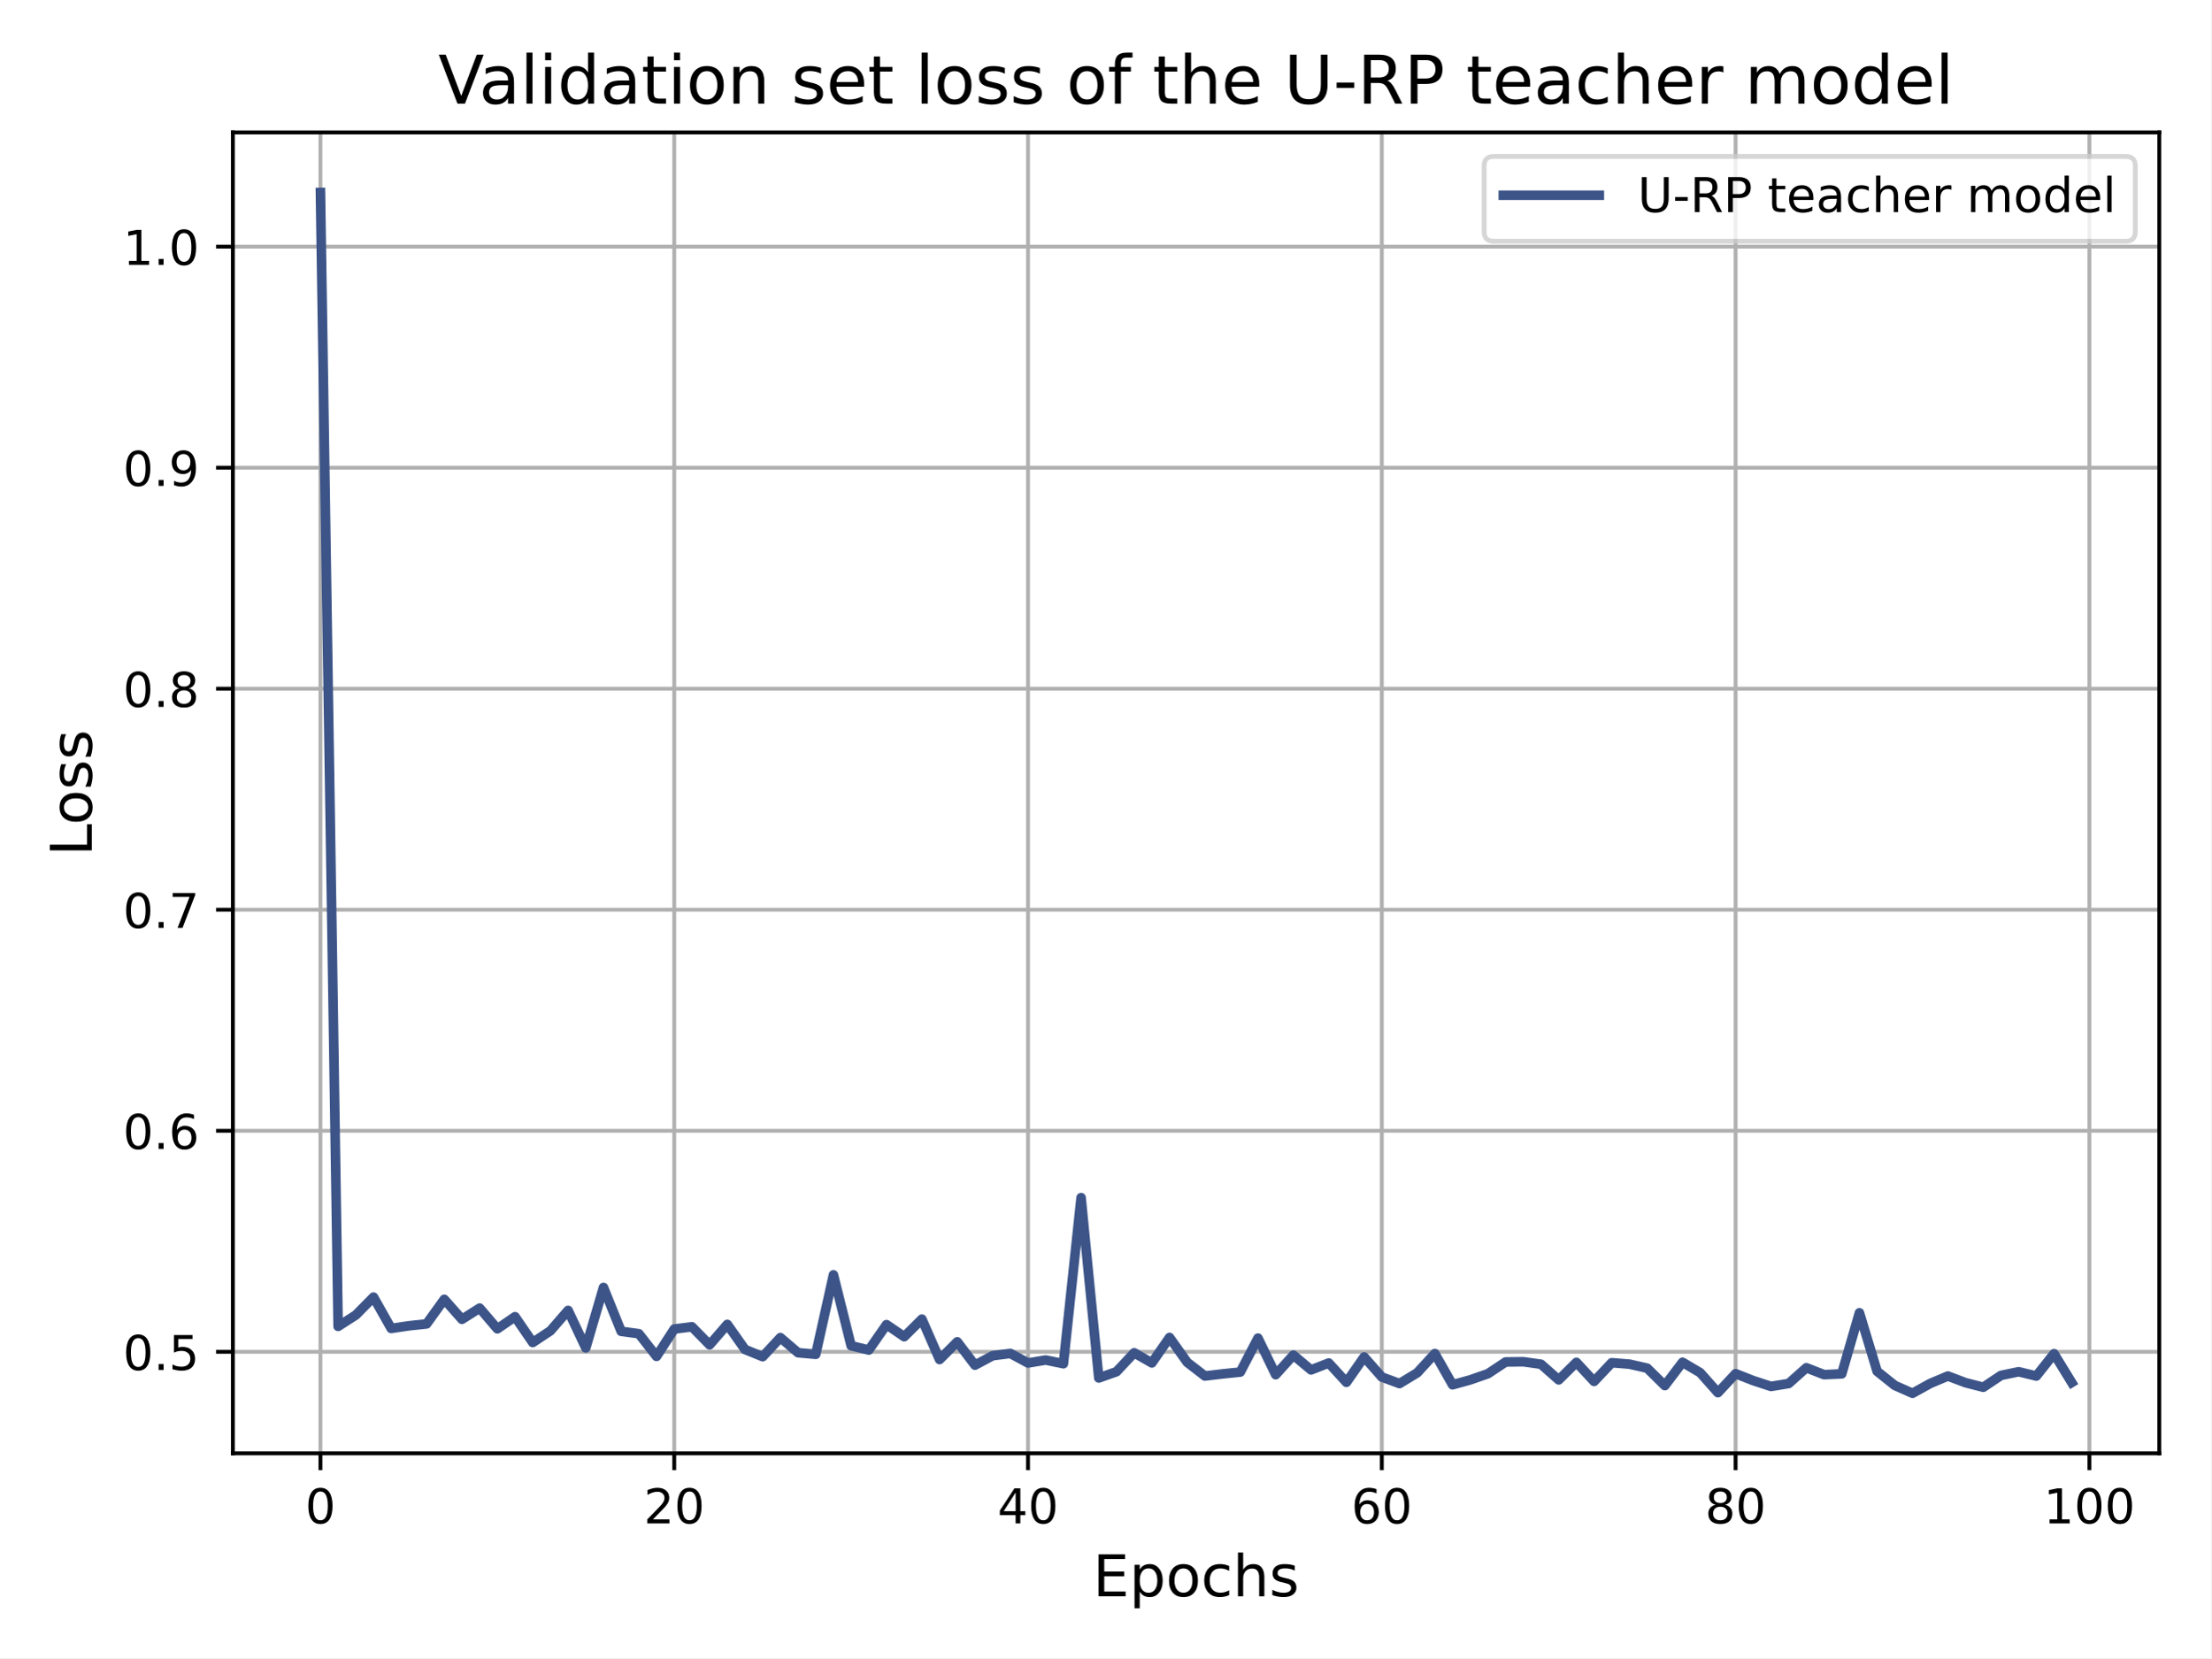
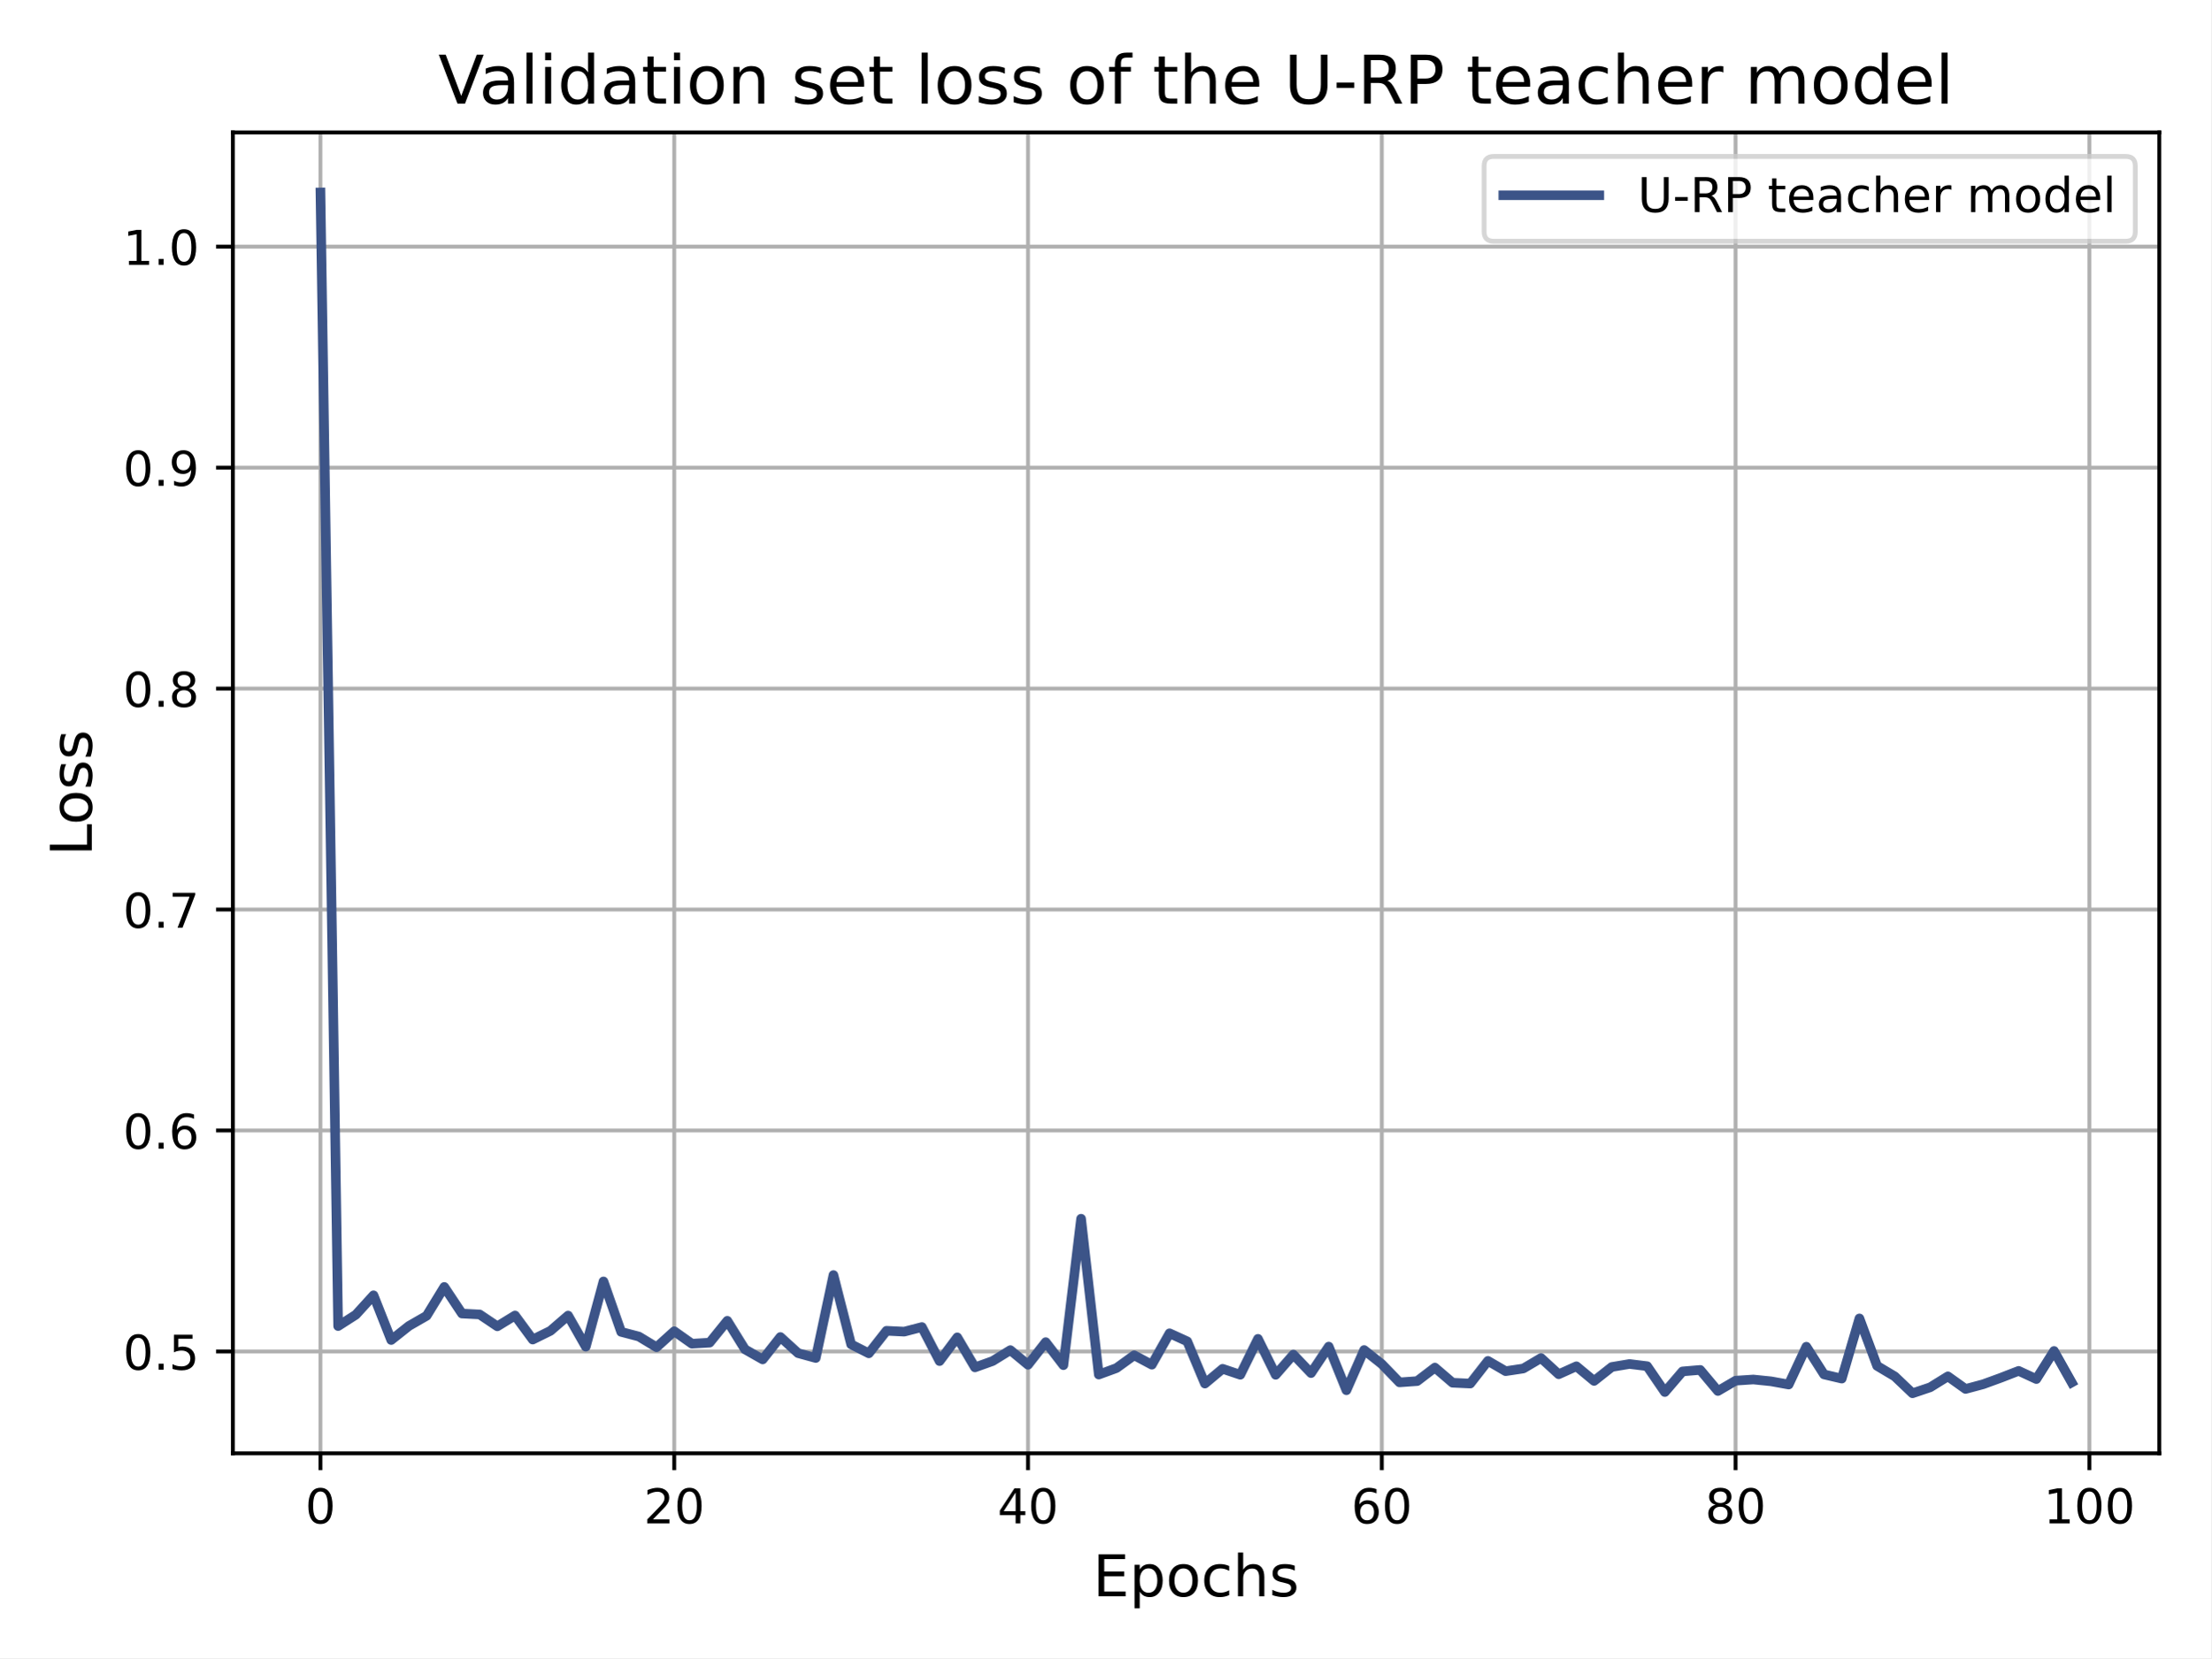
<svg xmlns="http://www.w3.org/2000/svg" xmlns:xlink="http://www.w3.org/1999/xlink" width="460.8pt" height="345.6pt" viewBox="0 0 460.8 345.6" version="1.1">
  <defs>
    <style type="text/css">*{stroke-linejoin: round; stroke-linecap: butt}</style>
  </defs>
  <g id="figure_1">
    <g id="patch_1">
      <path d="M 0 345.6  L 460.8 345.6  L 460.8 0  L 0 0  z " style="fill: #ffffff" />
    </g>
    <g id="axes_1">
      <g id="patch_2">
        <path d="M 48.53 302.92  L 450 302.92  L 450 27.6  L 48.53 27.6  z " style="fill: #ffffff" />
      </g>
      <g id="matplotlib.axis_1">
        <g id="xtick_1">
          <g id="line2d_1">
-             <path d="M 66.779 302.92  L 66.779 27.6  " clip-path="url(#pfdea1edd81)" style="fill: none; stroke: #b0b0b0; stroke-width: 0.8; stroke-linecap: square" />
+             <path d="M 66.779 302.92  L 66.779 27.6  " clip-path="url(#p1227b95658)" style="fill: none; stroke: #b0b0b0; stroke-width: 0.8; stroke-linecap: square" />
          </g>
          <g id="line2d_2">
            <defs>
-               <path id="m94d298bebd" d="M 0 0  L 0 3.5  " style="stroke: #000000; stroke-width: 0.8" />
+               <path id="m6e8e6e9028" d="M 0 0  L 0 3.5  " style="stroke: #000000; stroke-width: 0.8" />
            </defs>
            <g>
-               <use xlink:href="#m94d298bebd" x="66.779" y="302.92" style="stroke: #000000; stroke-width: 0.8" />
+               <use xlink:href="#m6e8e6e9028" x="66.779" y="302.92" style="stroke: #000000; stroke-width: 0.8" />
            </g>
          </g>
          <g id="text_1">
            <g transform="translate(63.59739 317.5184)scale(0.1 -0.1)">
              <defs>
                <path id="DejaVuSans-30" d="M 2034 4250  Q 1547 4250 1301 3770  Q 1056 3291 1056 2328  Q 1056 1369 1301 889  Q 1547 409 2034 409  Q 2525 409 2770 889  Q 3016 1369 3016 2328  Q 3016 3291 2770 3770  Q 2525 4250 2034 4250  z M 2034 4750  Q 2819 4750 3233 4129  Q 3647 3509 3647 2328  Q 3647 1150 3233 529  Q 2819 -91 2034 -91  Q 1250 -91 836 529  Q 422 1150 422 2328  Q 422 3509 836 4129  Q 1250 4750 2034 4750  z " transform="scale(0.015625)" />
              </defs>
              <use xlink:href="#DejaVuSans-30" />
            </g>
          </g>
        </g>
        <g id="xtick_2">
          <g id="line2d_3">
-             <path d="M 140.511 302.92  L 140.511 27.6  " clip-path="url(#pfdea1edd81)" style="fill: none; stroke: #b0b0b0; stroke-width: 0.8; stroke-linecap: square" />
+             <path d="M 140.511 302.92  L 140.511 27.6  " clip-path="url(#p1227b95658)" style="fill: none; stroke: #b0b0b0; stroke-width: 0.8; stroke-linecap: square" />
          </g>
          <g id="line2d_4">
            <g>
-               <use xlink:href="#m94d298bebd" x="140.511" y="302.92" style="stroke: #000000; stroke-width: 0.8" />
+               <use xlink:href="#m6e8e6e9028" x="140.511" y="302.92" style="stroke: #000000; stroke-width: 0.8" />
            </g>
          </g>
          <g id="text_2">
            <g transform="translate(134.148 317.5184)scale(0.1 -0.1)">
              <defs>
                <path id="DejaVuSans-32" d="M 1228 531  L 3431 531  L 3431 0  L 469 0  L 469 531  Q 828 903 1448 1529  Q 2069 2156 2228 2338  Q 2531 2678 2651 2914  Q 2772 3150 2772 3378  Q 2772 3750 2511 3984  Q 2250 4219 1831 4219  Q 1534 4219 1204 4116  Q 875 4013 500 3803  L 500 4441  Q 881 4594 1212 4672  Q 1544 4750 1819 4750  Q 2544 4750 2975 4387  Q 3406 4025 3406 3419  Q 3406 3131 3298 2873  Q 3191 2616 2906 2266  Q 2828 2175 2409 1742  Q 1991 1309 1228 531  z " transform="scale(0.015625)" />
              </defs>
              <use xlink:href="#DejaVuSans-32" />
              <use xlink:href="#DejaVuSans-30" x="63.623" />
            </g>
          </g>
        </g>
        <g id="xtick_3">
          <g id="line2d_5">
-             <path d="M 214.242 302.92  L 214.242 27.6  " clip-path="url(#pfdea1edd81)" style="fill: none; stroke: #b0b0b0; stroke-width: 0.8; stroke-linecap: square" />
+             <path d="M 214.242 302.92  L 214.242 27.6  " clip-path="url(#p1227b95658)" style="fill: none; stroke: #b0b0b0; stroke-width: 0.8; stroke-linecap: square" />
          </g>
          <g id="line2d_6">
            <g>
-               <use xlink:href="#m94d298bebd" x="214.242" y="302.92" style="stroke: #000000; stroke-width: 0.8" />
+               <use xlink:href="#m6e8e6e9028" x="214.242" y="302.92" style="stroke: #000000; stroke-width: 0.8" />
            </g>
          </g>
          <g id="text_3">
            <g transform="translate(207.8799 317.5184)scale(0.1 -0.1)">
              <defs>
                <path id="DejaVuSans-34" d="M 2419 4116  L 825 1625  L 2419 1625  L 2419 4116  z M 2253 4666  L 3047 4666  L 3047 1625  L 3713 1625  L 3713 1100  L 3047 1100  L 3047 0  L 2419 0  L 2419 1100  L 313 1100  L 313 1709  L 2253 4666  z " transform="scale(0.015625)" />
              </defs>
              <use xlink:href="#DejaVuSans-34" />
              <use xlink:href="#DejaVuSans-30" x="63.623" />
            </g>
          </g>
        </g>
        <g id="xtick_4">
          <g id="line2d_7">
-             <path d="M 287.974 302.92  L 287.974 27.6  " clip-path="url(#pfdea1edd81)" style="fill: none; stroke: #b0b0b0; stroke-width: 0.8; stroke-linecap: square" />
+             <path d="M 287.974 302.92  L 287.974 27.6  " clip-path="url(#p1227b95658)" style="fill: none; stroke: #b0b0b0; stroke-width: 0.8; stroke-linecap: square" />
          </g>
          <g id="line2d_8">
            <g>
-               <use xlink:href="#m94d298bebd" x="287.974" y="302.92" style="stroke: #000000; stroke-width: 0.8" />
+               <use xlink:href="#m6e8e6e9028" x="287.974" y="302.92" style="stroke: #000000; stroke-width: 0.8" />
            </g>
          </g>
          <g id="text_4">
            <g transform="translate(281.6117 317.5184)scale(0.1 -0.1)">
              <defs>
                <path id="DejaVuSans-36" d="M 2113 2584  Q 1688 2584 1439 2293  Q 1191 2003 1191 1497  Q 1191 994 1439 701  Q 1688 409 2113 409  Q 2538 409 2786 701  Q 3034 994 3034 1497  Q 3034 2003 2786 2293  Q 2538 2584 2113 2584  z M 3366 4563  L 3366 3988  Q 3128 4100 2886 4159  Q 2644 4219 2406 4219  Q 1781 4219 1451 3797  Q 1122 3375 1075 2522  Q 1259 2794 1537 2939  Q 1816 3084 2150 3084  Q 2853 3084 3261 2657  Q 3669 2231 3669 1497  Q 3669 778 3244 343  Q 2819 -91 2113 -91  Q 1303 -91 875 529  Q 447 1150 447 2328  Q 447 3434 972 4092  Q 1497 4750 2381 4750  Q 2619 4750 2861 4703  Q 3103 4656 3366 4563  z " transform="scale(0.015625)" />
              </defs>
              <use xlink:href="#DejaVuSans-36" />
              <use xlink:href="#DejaVuSans-30" x="63.623" />
            </g>
          </g>
        </g>
        <g id="xtick_5">
          <g id="line2d_9">
-             <path d="M 361.706 302.92  L 361.706 27.6  " clip-path="url(#pfdea1edd81)" style="fill: none; stroke: #b0b0b0; stroke-width: 0.8; stroke-linecap: square" />
+             <path d="M 361.706 302.92  L 361.706 27.6  " clip-path="url(#p1227b95658)" style="fill: none; stroke: #b0b0b0; stroke-width: 0.8; stroke-linecap: square" />
          </g>
          <g id="line2d_10">
            <g>
-               <use xlink:href="#m94d298bebd" x="361.706" y="302.92" style="stroke: #000000; stroke-width: 0.8" />
+               <use xlink:href="#m6e8e6e9028" x="361.706" y="302.92" style="stroke: #000000; stroke-width: 0.8" />
            </g>
          </g>
          <g id="text_5">
            <g transform="translate(355.3436 317.5184)scale(0.1 -0.1)">
              <defs>
                <path id="DejaVuSans-38" d="M 2034 2216  Q 1584 2216 1326 1975  Q 1069 1734 1069 1313  Q 1069 891 1326 650  Q 1584 409 2034 409  Q 2484 409 2743 651  Q 3003 894 3003 1313  Q 3003 1734 2745 1975  Q 2488 2216 2034 2216  z M 1403 2484  Q 997 2584 770 2862  Q 544 3141 544 3541  Q 544 4100 942 4425  Q 1341 4750 2034 4750  Q 2731 4750 3128 4425  Q 3525 4100 3525 3541  Q 3525 3141 3298 2862  Q 3072 2584 2669 2484  Q 3125 2378 3379 2068  Q 3634 1759 3634 1313  Q 3634 634 3220 271  Q 2806 -91 2034 -91  Q 1263 -91 848 271  Q 434 634 434 1313  Q 434 1759 690 2068  Q 947 2378 1403 2484  z M 1172 3481  Q 1172 3119 1398 2916  Q 1625 2713 2034 2713  Q 2441 2713 2670 2916  Q 2900 3119 2900 3481  Q 2900 3844 2670 4047  Q 2441 4250 2034 4250  Q 1625 4250 1398 4047  Q 1172 3844 1172 3481  z " transform="scale(0.015625)" />
              </defs>
              <use xlink:href="#DejaVuSans-38" />
              <use xlink:href="#DejaVuSans-30" x="63.623" />
            </g>
          </g>
        </g>
        <g id="xtick_6">
          <g id="line2d_11">
-             <path d="M 435.438 302.92  L 435.438 27.6  " clip-path="url(#pfdea1edd81)" style="fill: none; stroke: #b0b0b0; stroke-width: 0.8; stroke-linecap: square" />
+             <path d="M 435.438 302.92  L 435.438 27.6  " clip-path="url(#p1227b95658)" style="fill: none; stroke: #b0b0b0; stroke-width: 0.8; stroke-linecap: square" />
          </g>
          <g id="line2d_12">
            <g>
-               <use xlink:href="#m94d298bebd" x="435.438" y="302.92" style="stroke: #000000; stroke-width: 0.8" />
+               <use xlink:href="#m6e8e6e9028" x="435.438" y="302.92" style="stroke: #000000; stroke-width: 0.8" />
            </g>
          </g>
          <g id="text_6">
            <g transform="translate(425.8942 317.5184)scale(0.1 -0.1)">
              <defs>
                <path id="DejaVuSans-31" d="M 794 531  L 1825 531  L 1825 4091  L 703 3866  L 703 4441  L 1819 4666  L 2450 4666  L 2450 531  L 3481 531  L 3481 0  L 794 0  L 794 531  z " transform="scale(0.015625)" />
              </defs>
              <use xlink:href="#DejaVuSans-31" />
              <use xlink:href="#DejaVuSans-30" x="63.623" />
              <use xlink:href="#DejaVuSans-30" x="127.246" />
            </g>
          </g>
        </g>
        <g id="text_7">
          <g transform="translate(227.7663 332.7163)scale(0.12 -0.12)">
            <defs>
              <path id="DejaVuSans-45" d="M 628 4666  L 3578 4666  L 3578 4134  L 1259 4134  L 1259 2753  L 3481 2753  L 3481 2222  L 1259 2222  L 1259 531  L 3634 531  L 3634 0  L 628 0  L 628 4666  z " transform="scale(0.015625)" />
              <path id="DejaVuSans-70" d="M 1159 525  L 1159 -1331  L 581 -1331  L 581 3500  L 1159 3500  L 1159 2969  Q 1341 3281 1617 3432  Q 1894 3584 2278 3584  Q 2916 3584 3314 3078  Q 3713 2572 3713 1747  Q 3713 922 3314 415  Q 2916 -91 2278 -91  Q 1894 -91 1617 61  Q 1341 213 1159 525  z M 3116 1747  Q 3116 2381 2855 2742  Q 2594 3103 2138 3103  Q 1681 3103 1420 2742  Q 1159 2381 1159 1747  Q 1159 1113 1420 752  Q 1681 391 2138 391  Q 2594 391 2855 752  Q 3116 1113 3116 1747  z " transform="scale(0.015625)" />
              <path id="DejaVuSans-6f" d="M 1959 3097  Q 1497 3097 1228 2736  Q 959 2375 959 1747  Q 959 1119 1226 758  Q 1494 397 1959 397  Q 2419 397 2687 759  Q 2956 1122 2956 1747  Q 2956 2369 2687 2733  Q 2419 3097 1959 3097  z M 1959 3584  Q 2709 3584 3137 3096  Q 3566 2609 3566 1747  Q 3566 888 3137 398  Q 2709 -91 1959 -91  Q 1206 -91 779 398  Q 353 888 353 1747  Q 353 2609 779 3096  Q 1206 3584 1959 3584  z " transform="scale(0.015625)" />
              <path id="DejaVuSans-63" d="M 3122 3366  L 3122 2828  Q 2878 2963 2633 3030  Q 2388 3097 2138 3097  Q 1578 3097 1268 2742  Q 959 2388 959 1747  Q 959 1106 1268 751  Q 1578 397 2138 397  Q 2388 397 2633 464  Q 2878 531 3122 666  L 3122 134  Q 2881 22 2623 -34  Q 2366 -91 2075 -91  Q 1284 -91 818 406  Q 353 903 353 1747  Q 353 2603 823 3093  Q 1294 3584 2113 3584  Q 2378 3584 2631 3529  Q 2884 3475 3122 3366  z " transform="scale(0.015625)" />
              <path id="DejaVuSans-68" d="M 3513 2113  L 3513 0  L 2938 0  L 2938 2094  Q 2938 2591 2744 2837  Q 2550 3084 2163 3084  Q 1697 3084 1428 2787  Q 1159 2491 1159 1978  L 1159 0  L 581 0  L 581 4863  L 1159 4863  L 1159 2956  Q 1366 3272 1645 3428  Q 1925 3584 2291 3584  Q 2894 3584 3203 3211  Q 3513 2838 3513 2113  z " transform="scale(0.015625)" />
              <path id="DejaVuSans-73" d="M 2834 3397  L 2834 2853  Q 2591 2978 2328 3040  Q 2066 3103 1784 3103  Q 1356 3103 1142 2972  Q 928 2841 928 2578  Q 928 2378 1081 2264  Q 1234 2150 1697 2047  L 1894 2003  Q 2506 1872 2764 1633  Q 3022 1394 3022 966  Q 3022 478 2636 193  Q 2250 -91 1575 -91  Q 1294 -91 989 -36  Q 684 19 347 128  L 347 722  Q 666 556 975 473  Q 1284 391 1588 391  Q 1994 391 2212 530  Q 2431 669 2431 922  Q 2431 1156 2273 1281  Q 2116 1406 1581 1522  L 1381 1569  Q 847 1681 609 1914  Q 372 2147 372 2553  Q 372 3047 722 3315  Q 1072 3584 1716 3584  Q 2034 3584 2315 3537  Q 2597 3491 2834 3397  z " transform="scale(0.015625)" />
            </defs>
            <use xlink:href="#DejaVuSans-45" />
            <use xlink:href="#DejaVuSans-70" x="63.184" />
            <use xlink:href="#DejaVuSans-6f" x="126.66" />
            <use xlink:href="#DejaVuSans-63" x="187.842" />
            <use xlink:href="#DejaVuSans-68" x="242.822" />
            <use xlink:href="#DejaVuSans-73" x="306.201" />
          </g>
        </g>
      </g>
      <g id="matplotlib.axis_2">
        <g id="ytick_1">
          <g id="line2d_13">
-             <path d="M 48.53 281.756  L 450 281.756  " clip-path="url(#pfdea1edd81)" style="fill: none; stroke: #b0b0b0; stroke-width: 0.8; stroke-linecap: square" />
+             <path d="M 48.53 281.692  L 450 281.692  " clip-path="url(#p1227b95658)" style="fill: none; stroke: #b0b0b0; stroke-width: 0.8; stroke-linecap: square" />
          </g>
          <g id="line2d_14">
            <defs>
-               <path id="m04504ab126" d="M 0 0  L -3.5 0  " style="stroke: #000000; stroke-width: 0.8" />
+               <path id="m8758a73fa7" d="M 0 0  L -3.5 0  " style="stroke: #000000; stroke-width: 0.8" />
            </defs>
            <g>
-               <use xlink:href="#m04504ab126" x="48.53" y="281.756" style="stroke: #000000; stroke-width: 0.8" />
+               <use xlink:href="#m8758a73fa7" x="48.53" y="281.692" style="stroke: #000000; stroke-width: 0.8" />
            </g>
          </g>
          <g id="text_8">
-             <g transform="translate(25.62687 285.5554)scale(0.1 -0.1)">
+             <g transform="translate(25.62687 285.4912)scale(0.1 -0.1)">
              <defs>
                <path id="DejaVuSans-2e" d="M 684 794  L 1344 794  L 1344 0  L 684 0  L 684 794  z " transform="scale(0.015625)" />
                <path id="DejaVuSans-35" d="M 691 4666  L 3169 4666  L 3169 4134  L 1269 4134  L 1269 2991  Q 1406 3038 1543 3061  Q 1681 3084 1819 3084  Q 2600 3084 3056 2656  Q 3513 2228 3513 1497  Q 3513 744 3044 326  Q 2575 -91 1722 -91  Q 1428 -91 1123 -41  Q 819 9 494 109  L 494 744  Q 775 591 1075 516  Q 1375 441 1709 441  Q 2250 441 2565 725  Q 2881 1009 2881 1497  Q 2881 1984 2565 2268  Q 2250 2553 1709 2553  Q 1456 2553 1204 2497  Q 953 2441 691 2322  L 691 4666  z " transform="scale(0.015625)" />
              </defs>
              <use xlink:href="#DejaVuSans-30" />
              <use xlink:href="#DejaVuSans-2e" x="63.623" />
              <use xlink:href="#DejaVuSans-35" x="95.41" />
            </g>
          </g>
        </g>
        <g id="ytick_2">
          <g id="line2d_15">
-             <path d="M 48.53 235.686  L 450 235.686  " clip-path="url(#pfdea1edd81)" style="fill: none; stroke: #b0b0b0; stroke-width: 0.8; stroke-linecap: square" />
+             <path d="M 48.53 235.634  L 450 235.634  " clip-path="url(#p1227b95658)" style="fill: none; stroke: #b0b0b0; stroke-width: 0.8; stroke-linecap: square" />
          </g>
          <g id="line2d_16">
            <g>
-               <use xlink:href="#m04504ab126" x="48.53" y="235.686" style="stroke: #000000; stroke-width: 0.8" />
+               <use xlink:href="#m8758a73fa7" x="48.53" y="235.634" style="stroke: #000000; stroke-width: 0.8" />
            </g>
          </g>
          <g id="text_9">
-             <g transform="translate(25.62687 239.4848)scale(0.1 -0.1)">
+             <g transform="translate(25.62687 239.4328)scale(0.1 -0.1)">
              <use xlink:href="#DejaVuSans-30" />
              <use xlink:href="#DejaVuSans-2e" x="63.623" />
              <use xlink:href="#DejaVuSans-36" x="95.41" />
            </g>
          </g>
        </g>
        <g id="ytick_3">
          <g id="line2d_17">
-             <path d="M 48.53 189.615  L 450 189.615  " clip-path="url(#pfdea1edd81)" style="fill: none; stroke: #b0b0b0; stroke-width: 0.8; stroke-linecap: square" />
+             <path d="M 48.53 189.575  L 450 189.575  " clip-path="url(#p1227b95658)" style="fill: none; stroke: #b0b0b0; stroke-width: 0.8; stroke-linecap: square" />
          </g>
          <g id="line2d_18">
            <g>
-               <use xlink:href="#m04504ab126" x="48.53" y="189.615" style="stroke: #000000; stroke-width: 0.8" />
+               <use xlink:href="#m8758a73fa7" x="48.53" y="189.575" style="stroke: #000000; stroke-width: 0.8" />
            </g>
          </g>
          <g id="text_10">
-             <g transform="translate(25.62687 193.4142)scale(0.1 -0.1)">
+             <g transform="translate(25.62687 193.3745)scale(0.1 -0.1)">
              <defs>
                <path id="DejaVuSans-37" d="M 525 4666  L 3525 4666  L 3525 4397  L 1831 0  L 1172 0  L 2766 4134  L 525 4134  L 525 4666  z " transform="scale(0.015625)" />
              </defs>
              <use xlink:href="#DejaVuSans-30" />
              <use xlink:href="#DejaVuSans-2e" x="63.623" />
              <use xlink:href="#DejaVuSans-37" x="95.41" />
            </g>
          </g>
        </g>
        <g id="ytick_4">
          <g id="line2d_19">
-             <path d="M 48.53 143.544  L 450 143.544  " clip-path="url(#pfdea1edd81)" style="fill: none; stroke: #b0b0b0; stroke-width: 0.8; stroke-linecap: square" />
+             <path d="M 48.53 143.517  L 450 143.517  " clip-path="url(#p1227b95658)" style="fill: none; stroke: #b0b0b0; stroke-width: 0.8; stroke-linecap: square" />
          </g>
          <g id="line2d_20">
            <g>
-               <use xlink:href="#m04504ab126" x="48.53" y="143.544" style="stroke: #000000; stroke-width: 0.8" />
+               <use xlink:href="#m8758a73fa7" x="48.53" y="143.517" style="stroke: #000000; stroke-width: 0.8" />
            </g>
          </g>
          <g id="text_11">
-             <g transform="translate(25.62687 147.3437)scale(0.1 -0.1)">
+             <g transform="translate(25.62687 147.3162)scale(0.1 -0.1)">
              <use xlink:href="#DejaVuSans-30" />
              <use xlink:href="#DejaVuSans-2e" x="63.623" />
              <use xlink:href="#DejaVuSans-38" x="95.41" />
            </g>
          </g>
        </g>
        <g id="ytick_5">
          <g id="line2d_21">
-             <path d="M 48.53 97.474  L 450 97.474  " clip-path="url(#pfdea1edd81)" style="fill: none; stroke: #b0b0b0; stroke-width: 0.8; stroke-linecap: square" />
+             <path d="M 48.53 97.459  L 450 97.459  " clip-path="url(#p1227b95658)" style="fill: none; stroke: #b0b0b0; stroke-width: 0.8; stroke-linecap: square" />
          </g>
          <g id="line2d_22">
            <g>
-               <use xlink:href="#m04504ab126" x="48.53" y="97.474" style="stroke: #000000; stroke-width: 0.8" />
+               <use xlink:href="#m8758a73fa7" x="48.53" y="97.459" style="stroke: #000000; stroke-width: 0.8" />
            </g>
          </g>
          <g id="text_12">
-             <g transform="translate(25.62687 101.2731)scale(0.1 -0.1)">
+             <g transform="translate(25.62687 101.2579)scale(0.1 -0.1)">
              <defs>
                <path id="DejaVuSans-39" d="M 703 97  L 703 672  Q 941 559 1184 500  Q 1428 441 1663 441  Q 2288 441 2617 861  Q 2947 1281 2994 2138  Q 2813 1869 2534 1725  Q 2256 1581 1919 1581  Q 1219 1581 811 2004  Q 403 2428 403 3163  Q 403 3881 828 4315  Q 1253 4750 1959 4750  Q 2769 4750 3195 4129  Q 3622 3509 3622 2328  Q 3622 1225 3098 567  Q 2575 -91 1691 -91  Q 1453 -91 1209 -44  Q 966 3 703 97  z M 1959 2075  Q 2384 2075 2632 2365  Q 2881 2656 2881 3163  Q 2881 3666 2632 3958  Q 2384 4250 1959 4250  Q 1534 4250 1286 3958  Q 1038 3666 1038 3163  Q 1038 2656 1286 2365  Q 1534 2075 1959 2075  z " transform="scale(0.015625)" />
              </defs>
              <use xlink:href="#DejaVuSans-30" />
              <use xlink:href="#DejaVuSans-2e" x="63.623" />
              <use xlink:href="#DejaVuSans-39" x="95.41" />
            </g>
          </g>
        </g>
        <g id="ytick_6">
          <g id="line2d_23">
-             <path d="M 48.53 51.403  L 450 51.403  " clip-path="url(#pfdea1edd81)" style="fill: none; stroke: #b0b0b0; stroke-width: 0.8; stroke-linecap: square" />
+             <path d="M 48.53 51.4  L 450 51.4  " clip-path="url(#p1227b95658)" style="fill: none; stroke: #b0b0b0; stroke-width: 0.8; stroke-linecap: square" />
          </g>
          <g id="line2d_24">
            <g>
-               <use xlink:href="#m04504ab126" x="48.53" y="51.403" style="stroke: #000000; stroke-width: 0.8" />
+               <use xlink:href="#m8758a73fa7" x="48.53" y="51.4" style="stroke: #000000; stroke-width: 0.8" />
            </g>
          </g>
          <g id="text_13">
-             <g transform="translate(25.62687 55.20249)scale(0.1 -0.1)">
+             <g transform="translate(25.62687 55.19954)scale(0.1 -0.1)">
              <use xlink:href="#DejaVuSans-31" />
              <use xlink:href="#DejaVuSans-2e" x="63.623" />
              <use xlink:href="#DejaVuSans-30" x="95.41" />
            </g>
          </g>
        </g>
        <g id="text_14">
          <g transform="translate(19.13125 178.4206)rotate(-90)scale(0.12 -0.12)">
            <defs>
              <path id="DejaVuSans-4c" d="M 628 4666  L 1259 4666  L 1259 531  L 3531 531  L 3531 0  L 628 0  L 628 4666  z " transform="scale(0.015625)" />
            </defs>
            <use xlink:href="#DejaVuSans-4c" />
            <use xlink:href="#DejaVuSans-6f" x="53.963" />
            <use xlink:href="#DejaVuSans-73" x="115.145" />
            <use xlink:href="#DejaVuSans-73" x="167.244" />
          </g>
        </g>
      </g>
      <g id="line2d_25">
-         <path d="M 66.779 40.115  L 70.465 276.459  L 74.152 274.097  L 77.838 270.362  L 81.525 276.891  L 85.212 276.338  L 88.898 275.944  L 92.585 270.826  L 96.271 274.987  L 99.958 272.652  L 103.645 276.969  L 107.331 274.444  L 111.018 279.824  L 114.704 277.384  L 118.391 273.131  L 122.078 280.947  L 125.764 268.343  L 129.451 277.489  L 133.137 277.99  L 136.824 282.714  L 140.511 277.015  L 144.197 276.545  L 147.884 280.309  L 151.57 276.049  L 155.257 281.267  L 158.943 282.772  L 162.63 278.801  L 166.317 281.949  L 170.003 282.28  L 173.69 265.722  L 177.376 280.493  L 181.063 281.389  L 184.75 276.093  L 188.436 278.61  L 192.123 274.949  L 195.809 283.371  L 199.496 279.679  L 203.183 284.538  L 206.869 282.569  L 210.556 282.102  L 214.242 284.088  L 217.929 283.473  L 221.616 284.241  L 225.302 249.632  L 228.989 287.212  L 232.675 285.908  L 236.362 281.966  L 240.049 284.075  L 243.735 278.773  L 247.422 283.956  L 251.108 286.8  L 254.795 286.363  L 258.481 285.984  L 262.168 278.906  L 265.855 286.531  L 269.541 282.452  L 273.228 285.532  L 276.914 284.092  L 280.601 288.12  L 284.288 282.832  L 287.974 287.015  L 291.661 288.377  L 295.347 286.146  L 299.034 282.127  L 302.721 288.631  L 306.407 287.606  L 310.094 286.323  L 313.78 283.876  L 317.467 283.828  L 321.154 284.351  L 324.84 287.608  L 328.527 283.96  L 332.213 287.931  L 335.9 284.032  L 339.587 284.334  L 343.273 285.169  L 346.96 288.797  L 350.646 283.942  L 354.333 286.119  L 358.019 290.275  L 361.706 286.321  L 365.393 287.765  L 369.079 288.971  L 372.766 288.369  L 376.452 285.082  L 380.139 286.523  L 383.826 286.355  L 387.512 273.632  L 391.199 285.825  L 394.885 288.768  L 398.572 290.405  L 402.259 288.36  L 405.945 286.809  L 409.632 288.204  L 413.318 289.146  L 417.005 286.683  L 420.692 285.915  L 424.378 286.809  L 428.065 282.155  L 431.751 288.162  " clip-path="url(#pfdea1edd81)" style="fill: none; stroke: #3c5488; stroke-width: 2; stroke-linecap: square" />
+         <path d="M 66.779 40.115  L 70.465 276.397  L 74.152 274.034  L 77.838 269.982  L 81.525 279.301  L 85.212 276.378  L 88.898 274.26  L 92.585 268.239  L 96.271 273.787  L 99.958 273.975  L 103.645 276.452  L 107.331 274.192  L 111.018 279.208  L 114.704 277.393  L 118.391 274.208  L 122.078 280.692  L 125.764 267.088  L 129.451 277.607  L 133.137 278.578  L 136.824 280.807  L 140.511 277.474  L 144.197 280.075  L 147.884 279.853  L 151.57 275.299  L 155.257 281.252  L 158.943 283.348  L 162.63 278.676  L 166.317 282.036  L 170.003 283.054  L 173.69 265.766  L 177.376 280.207  L 181.063 282.079  L 184.75 277.378  L 188.436 277.56  L 192.123 276.6  L 195.809 283.698  L 199.496 278.751  L 203.183 285.01  L 206.869 283.686  L 210.556 281.41  L 214.242 284.464  L 217.929 279.747  L 221.616 284.549  L 225.302 254.02  L 228.989 286.505  L 232.675 285.152  L 236.362 282.485  L 240.049 284.448  L 243.735 277.902  L 247.422 279.584  L 251.108 288.383  L 254.795 285.302  L 258.481 286.549  L 262.168 279.059  L 265.855 286.558  L 269.541 282.341  L 273.228 286.201  L 276.914 280.674  L 280.601 289.776  L 284.288 281.39  L 287.974 284.318  L 291.661 288.133  L 295.347 287.866  L 299.034 285.049  L 302.721 288.209  L 306.407 288.38  L 310.094 283.655  L 313.78 285.8  L 317.467 285.241  L 321.154 283.059  L 324.84 286.443  L 328.527 284.776  L 332.213 287.834  L 335.9 284.923  L 339.587 284.299  L 343.273 284.758  L 346.96 290.149  L 350.646 285.849  L 354.333 285.535  L 358.019 289.933  L 361.706 287.777  L 365.393 287.531  L 369.079 287.912  L 372.766 288.582  L 376.452 280.7  L 380.139 286.479  L 383.826 287.348  L 387.512 274.8  L 391.199 284.698  L 394.885 286.893  L 398.572 290.405  L 402.259 289.159  L 405.945 286.878  L 409.632 289.509  L 413.318 288.515  L 417.005 287.167  L 420.692 285.736  L 424.378 287.443  L 428.065 281.589  L 431.751 288.147  " clip-path="url(#p1227b95658)" style="fill: none; stroke: #3c5488; stroke-width: 2; stroke-linecap: square" />
      </g>
      <g id="patch_3">
        <path d="M 48.53 302.92  L 48.53 27.6  " style="fill: none; stroke: #000000; stroke-width: 0.8; stroke-linejoin: miter; stroke-linecap: square" />
      </g>
      <g id="patch_4">
        <path d="M 450 302.92  L 450 27.6  " style="fill: none; stroke: #000000; stroke-width: 0.8; stroke-linejoin: miter; stroke-linecap: square" />
      </g>
      <g id="patch_5">
        <path d="M 48.53 302.92  L 450 302.92  " style="fill: none; stroke: #000000; stroke-width: 0.8; stroke-linejoin: miter; stroke-linecap: square" />
      </g>
      <g id="patch_6">
        <path d="M 48.53 27.6  L 450 27.6  " style="fill: none; stroke: #000000; stroke-width: 0.8; stroke-linejoin: miter; stroke-linecap: square" />
      </g>
      <g id="text_15">
        <g transform="translate(91.32969 21.6)scale(0.14 -0.14)">
          <defs>
            <path id="DejaVuSans-56" d="M 1831 0  L 50 4666  L 709 4666  L 2188 738  L 3669 4666  L 4325 4666  L 2547 0  L 1831 0  z " transform="scale(0.015625)" />
            <path id="DejaVuSans-61" d="M 2194 1759  Q 1497 1759 1228 1600  Q 959 1441 959 1056  Q 959 750 1161 570  Q 1363 391 1709 391  Q 2188 391 2477 730  Q 2766 1069 2766 1631  L 2766 1759  L 2194 1759  z M 3341 1997  L 3341 0  L 2766 0  L 2766 531  Q 2569 213 2275 61  Q 1981 -91 1556 -91  Q 1019 -91 701 211  Q 384 513 384 1019  Q 384 1609 779 1909  Q 1175 2209 1959 2209  L 2766 2209  L 2766 2266  Q 2766 2663 2505 2880  Q 2244 3097 1772 3097  Q 1472 3097 1187 3025  Q 903 2953 641 2809  L 641 3341  Q 956 3463 1253 3523  Q 1550 3584 1831 3584  Q 2591 3584 2966 3190  Q 3341 2797 3341 1997  z " transform="scale(0.015625)" />
            <path id="DejaVuSans-6c" d="M 603 4863  L 1178 4863  L 1178 0  L 603 0  L 603 4863  z " transform="scale(0.015625)" />
            <path id="DejaVuSans-69" d="M 603 3500  L 1178 3500  L 1178 0  L 603 0  L 603 3500  z M 603 4863  L 1178 4863  L 1178 4134  L 603 4134  L 603 4863  z " transform="scale(0.015625)" />
            <path id="DejaVuSans-64" d="M 2906 2969  L 2906 4863  L 3481 4863  L 3481 0  L 2906 0  L 2906 525  Q 2725 213 2448 61  Q 2172 -91 1784 -91  Q 1150 -91 751 415  Q 353 922 353 1747  Q 353 2572 751 3078  Q 1150 3584 1784 3584  Q 2172 3584 2448 3432  Q 2725 3281 2906 2969  z M 947 1747  Q 947 1113 1208 752  Q 1469 391 1925 391  Q 2381 391 2643 752  Q 2906 1113 2906 1747  Q 2906 2381 2643 2742  Q 2381 3103 1925 3103  Q 1469 3103 1208 2742  Q 947 2381 947 1747  z " transform="scale(0.015625)" />
            <path id="DejaVuSans-74" d="M 1172 4494  L 1172 3500  L 2356 3500  L 2356 3053  L 1172 3053  L 1172 1153  Q 1172 725 1289 603  Q 1406 481 1766 481  L 2356 481  L 2356 0  L 1766 0  Q 1100 0 847 248  Q 594 497 594 1153  L 594 3053  L 172 3053  L 172 3500  L 594 3500  L 594 4494  L 1172 4494  z " transform="scale(0.015625)" />
            <path id="DejaVuSans-6e" d="M 3513 2113  L 3513 0  L 2938 0  L 2938 2094  Q 2938 2591 2744 2837  Q 2550 3084 2163 3084  Q 1697 3084 1428 2787  Q 1159 2491 1159 1978  L 1159 0  L 581 0  L 581 3500  L 1159 3500  L 1159 2956  Q 1366 3272 1645 3428  Q 1925 3584 2291 3584  Q 2894 3584 3203 3211  Q 3513 2838 3513 2113  z " transform="scale(0.015625)" />
            <path id="DejaVuSans-20" transform="scale(0.015625)" />
            <path id="DejaVuSans-65" d="M 3597 1894  L 3597 1613  L 953 1613  Q 991 1019 1311 708  Q 1631 397 2203 397  Q 2534 397 2845 478  Q 3156 559 3463 722  L 3463 178  Q 3153 47 2828 -22  Q 2503 -91 2169 -91  Q 1331 -91 842 396  Q 353 884 353 1716  Q 353 2575 817 3079  Q 1281 3584 2069 3584  Q 2775 3584 3186 3129  Q 3597 2675 3597 1894  z M 3022 2063  Q 3016 2534 2758 2815  Q 2500 3097 2075 3097  Q 1594 3097 1305 2825  Q 1016 2553 972 2059  L 3022 2063  z " transform="scale(0.015625)" />
            <path id="DejaVuSans-66" d="M 2375 4863  L 2375 4384  L 1825 4384  Q 1516 4384 1395 4259  Q 1275 4134 1275 3809  L 1275 3500  L 2222 3500  L 2222 3053  L 1275 3053  L 1275 0  L 697 0  L 697 3053  L 147 3053  L 147 3500  L 697 3500  L 697 3744  Q 697 4328 969 4595  Q 1241 4863 1831 4863  L 2375 4863  z " transform="scale(0.015625)" />
            <path id="DejaVuSans-55" d="M 556 4666  L 1191 4666  L 1191 1831  Q 1191 1081 1462 751  Q 1734 422 2344 422  Q 2950 422 3222 751  Q 3494 1081 3494 1831  L 3494 4666  L 4128 4666  L 4128 1753  Q 4128 841 3676 375  Q 3225 -91 2344 -91  Q 1459 -91 1007 375  Q 556 841 556 1753  L 556 4666  z " transform="scale(0.015625)" />
            <path id="DejaVuSans-2d" d="M 313 2009  L 1997 2009  L 1997 1497  L 313 1497  L 313 2009  z " transform="scale(0.015625)" />
            <path id="DejaVuSans-52" d="M 2841 2188  Q 3044 2119 3236 1894  Q 3428 1669 3622 1275  L 4263 0  L 3584 0  L 2988 1197  Q 2756 1666 2539 1819  Q 2322 1972 1947 1972  L 1259 1972  L 1259 0  L 628 0  L 628 4666  L 2053 4666  Q 2853 4666 3247 4331  Q 3641 3997 3641 3322  Q 3641 2881 3436 2590  Q 3231 2300 2841 2188  z M 1259 4147  L 1259 2491  L 2053 2491  Q 2509 2491 2742 2702  Q 2975 2913 2975 3322  Q 2975 3731 2742 3939  Q 2509 4147 2053 4147  L 1259 4147  z " transform="scale(0.015625)" />
            <path id="DejaVuSans-50" d="M 1259 4147  L 1259 2394  L 2053 2394  Q 2494 2394 2734 2622  Q 2975 2850 2975 3272  Q 2975 3691 2734 3919  Q 2494 4147 2053 4147  L 1259 4147  z M 628 4666  L 2053 4666  Q 2838 4666 3239 4311  Q 3641 3956 3641 3272  Q 3641 2581 3239 2228  Q 2838 1875 2053 1875  L 1259 1875  L 1259 0  L 628 0  L 628 4666  z " transform="scale(0.015625)" />
            <path id="DejaVuSans-72" d="M 2631 2963  Q 2534 3019 2420 3045  Q 2306 3072 2169 3072  Q 1681 3072 1420 2755  Q 1159 2438 1159 1844  L 1159 0  L 581 0  L 581 3500  L 1159 3500  L 1159 2956  Q 1341 3275 1631 3429  Q 1922 3584 2338 3584  Q 2397 3584 2469 3576  Q 2541 3569 2628 3553  L 2631 2963  z " transform="scale(0.015625)" />
            <path id="DejaVuSans-6d" d="M 3328 2828  Q 3544 3216 3844 3400  Q 4144 3584 4550 3584  Q 5097 3584 5394 3201  Q 5691 2819 5691 2113  L 5691 0  L 5113 0  L 5113 2094  Q 5113 2597 4934 2840  Q 4756 3084 4391 3084  Q 3944 3084 3684 2787  Q 3425 2491 3425 1978  L 3425 0  L 2847 0  L 2847 2094  Q 2847 2600 2669 2842  Q 2491 3084 2119 3084  Q 1678 3084 1418 2786  Q 1159 2488 1159 1978  L 1159 0  L 581 0  L 581 3500  L 1159 3500  L 1159 2956  Q 1356 3278 1631 3431  Q 1906 3584 2284 3584  Q 2666 3584 2933 3390  Q 3200 3197 3328 2828  z " transform="scale(0.015625)" />
          </defs>
          <use xlink:href="#DejaVuSans-56" />
          <use xlink:href="#DejaVuSans-61" x="60.658" />
          <use xlink:href="#DejaVuSans-6c" x="121.938" />
          <use xlink:href="#DejaVuSans-69" x="149.721" />
          <use xlink:href="#DejaVuSans-64" x="177.504" />
          <use xlink:href="#DejaVuSans-61" x="240.98" />
          <use xlink:href="#DejaVuSans-74" x="302.26" />
          <use xlink:href="#DejaVuSans-69" x="341.469" />
          <use xlink:href="#DejaVuSans-6f" x="369.252" />
          <use xlink:href="#DejaVuSans-6e" x="430.434" />
          <use xlink:href="#DejaVuSans-20" x="493.812" />
          <use xlink:href="#DejaVuSans-73" x="525.6" />
          <use xlink:href="#DejaVuSans-65" x="577.699" />
          <use xlink:href="#DejaVuSans-74" x="639.223" />
          <use xlink:href="#DejaVuSans-20" x="678.432" />
          <use xlink:href="#DejaVuSans-6c" x="710.219" />
          <use xlink:href="#DejaVuSans-6f" x="738.002" />
          <use xlink:href="#DejaVuSans-73" x="799.184" />
          <use xlink:href="#DejaVuSans-73" x="851.283" />
          <use xlink:href="#DejaVuSans-20" x="903.383" />
          <use xlink:href="#DejaVuSans-6f" x="935.17" />
          <use xlink:href="#DejaVuSans-66" x="996.352" />
          <use xlink:href="#DejaVuSans-20" x="1031.557" />
          <use xlink:href="#DejaVuSans-74" x="1063.344" />
          <use xlink:href="#DejaVuSans-68" x="1102.553" />
          <use xlink:href="#DejaVuSans-65" x="1165.932" />
          <use xlink:href="#DejaVuSans-20" x="1227.455" />
          <use xlink:href="#DejaVuSans-55" x="1259.242" />
          <use xlink:href="#DejaVuSans-2d" x="1332.436" />
          <use xlink:href="#DejaVuSans-52" x="1368.52" />
          <use xlink:href="#DejaVuSans-50" x="1438.002" />
          <use xlink:href="#DejaVuSans-20" x="1498.305" />
          <use xlink:href="#DejaVuSans-74" x="1530.092" />
          <use xlink:href="#DejaVuSans-65" x="1569.301" />
          <use xlink:href="#DejaVuSans-61" x="1630.824" />
          <use xlink:href="#DejaVuSans-63" x="1692.104" />
          <use xlink:href="#DejaVuSans-68" x="1747.084" />
          <use xlink:href="#DejaVuSans-65" x="1810.463" />
          <use xlink:href="#DejaVuSans-72" x="1871.986" />
          <use xlink:href="#DejaVuSans-20" x="1913.1" />
          <use xlink:href="#DejaVuSans-6d" x="1944.887" />
          <use xlink:href="#DejaVuSans-6f" x="2042.299" />
          <use xlink:href="#DejaVuSans-64" x="2103.48" />
          <use xlink:href="#DejaVuSans-65" x="2166.957" />
          <use xlink:href="#DejaVuSans-6c" x="2228.48" />
        </g>
      </g>
      <g id="legend_1">
        <g id="patch_7">
          <path d="M 311.298 50.278  L 443 50.278  Q 445 50.278 445 48.278  L 445 34.6  Q 445 32.6 443 32.6  L 311.298 32.6  Q 309.298 32.6 309.298 34.6  L 309.298 48.278  Q 309.298 50.278 311.298 50.278  z " style="fill: #ffffff; opacity: 0.8; stroke: #cccccc; stroke-linejoin: miter" />
        </g>
        <g id="line2d_26">
          <path d="M 313.298 40.698  L 323.298 40.698  L 333.298 40.698  " style="fill: none; stroke: #3c5488; stroke-width: 2; stroke-linecap: square" />
        </g>
        <g id="text_16">
          <g transform="translate(341.2984 44.19844)scale(0.1 -0.1)">
            <use xlink:href="#DejaVuSans-55" />
            <use xlink:href="#DejaVuSans-2d" x="73.193" />
            <use xlink:href="#DejaVuSans-52" x="109.277" />
            <use xlink:href="#DejaVuSans-50" x="178.76" />
            <use xlink:href="#DejaVuSans-20" x="239.062" />
            <use xlink:href="#DejaVuSans-74" x="270.85" />
            <use xlink:href="#DejaVuSans-65" x="310.059" />
            <use xlink:href="#DejaVuSans-61" x="371.582" />
            <use xlink:href="#DejaVuSans-63" x="432.861" />
            <use xlink:href="#DejaVuSans-68" x="487.842" />
            <use xlink:href="#DejaVuSans-65" x="551.221" />
            <use xlink:href="#DejaVuSans-72" x="612.744" />
            <use xlink:href="#DejaVuSans-20" x="653.857" />
            <use xlink:href="#DejaVuSans-6d" x="685.645" />
            <use xlink:href="#DejaVuSans-6f" x="783.057" />
            <use xlink:href="#DejaVuSans-64" x="844.238" />
            <use xlink:href="#DejaVuSans-65" x="907.715" />
            <use xlink:href="#DejaVuSans-6c" x="969.238" />
          </g>
        </g>
      </g>
    </g>
  </g>
  <defs>
-     <clipPath id="pfdea1edd81">
+     <clipPath id="p1227b95658">
      <rect x="48.53" y="27.6" width="401.47" height="275.32" />
    </clipPath>
  </defs>
</svg>
